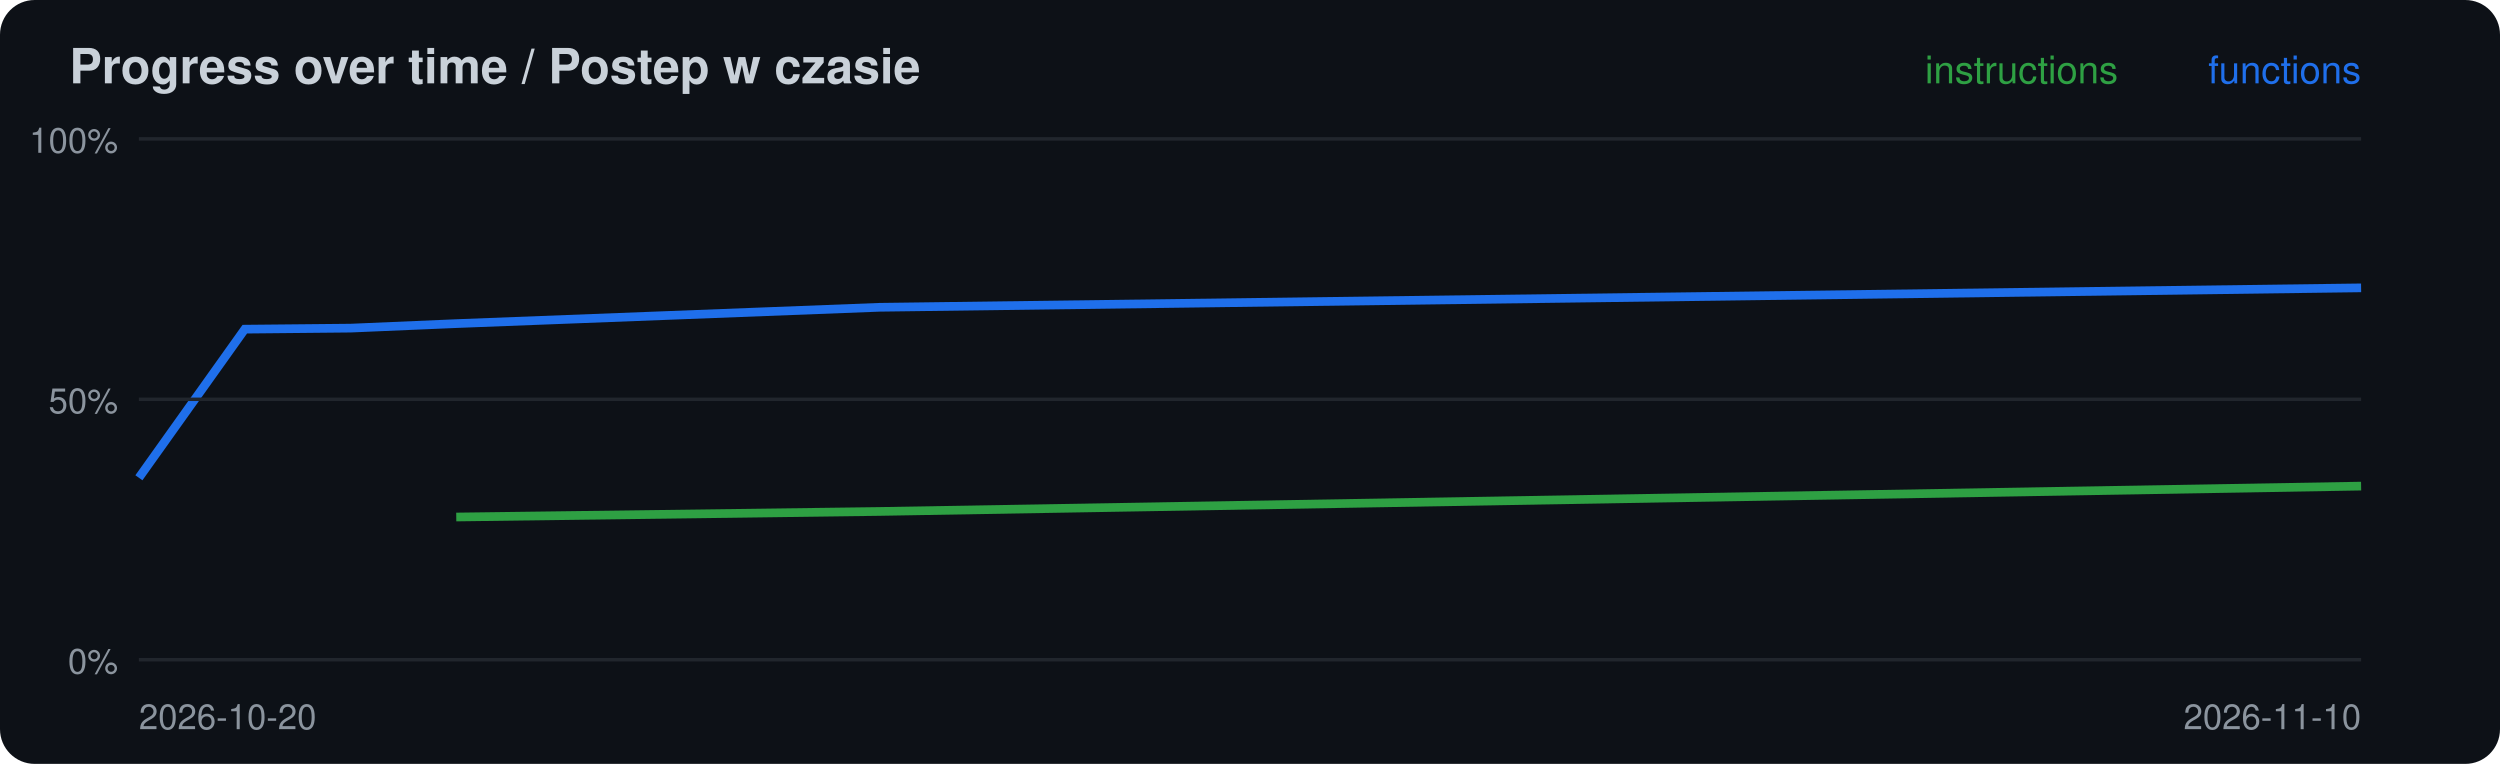
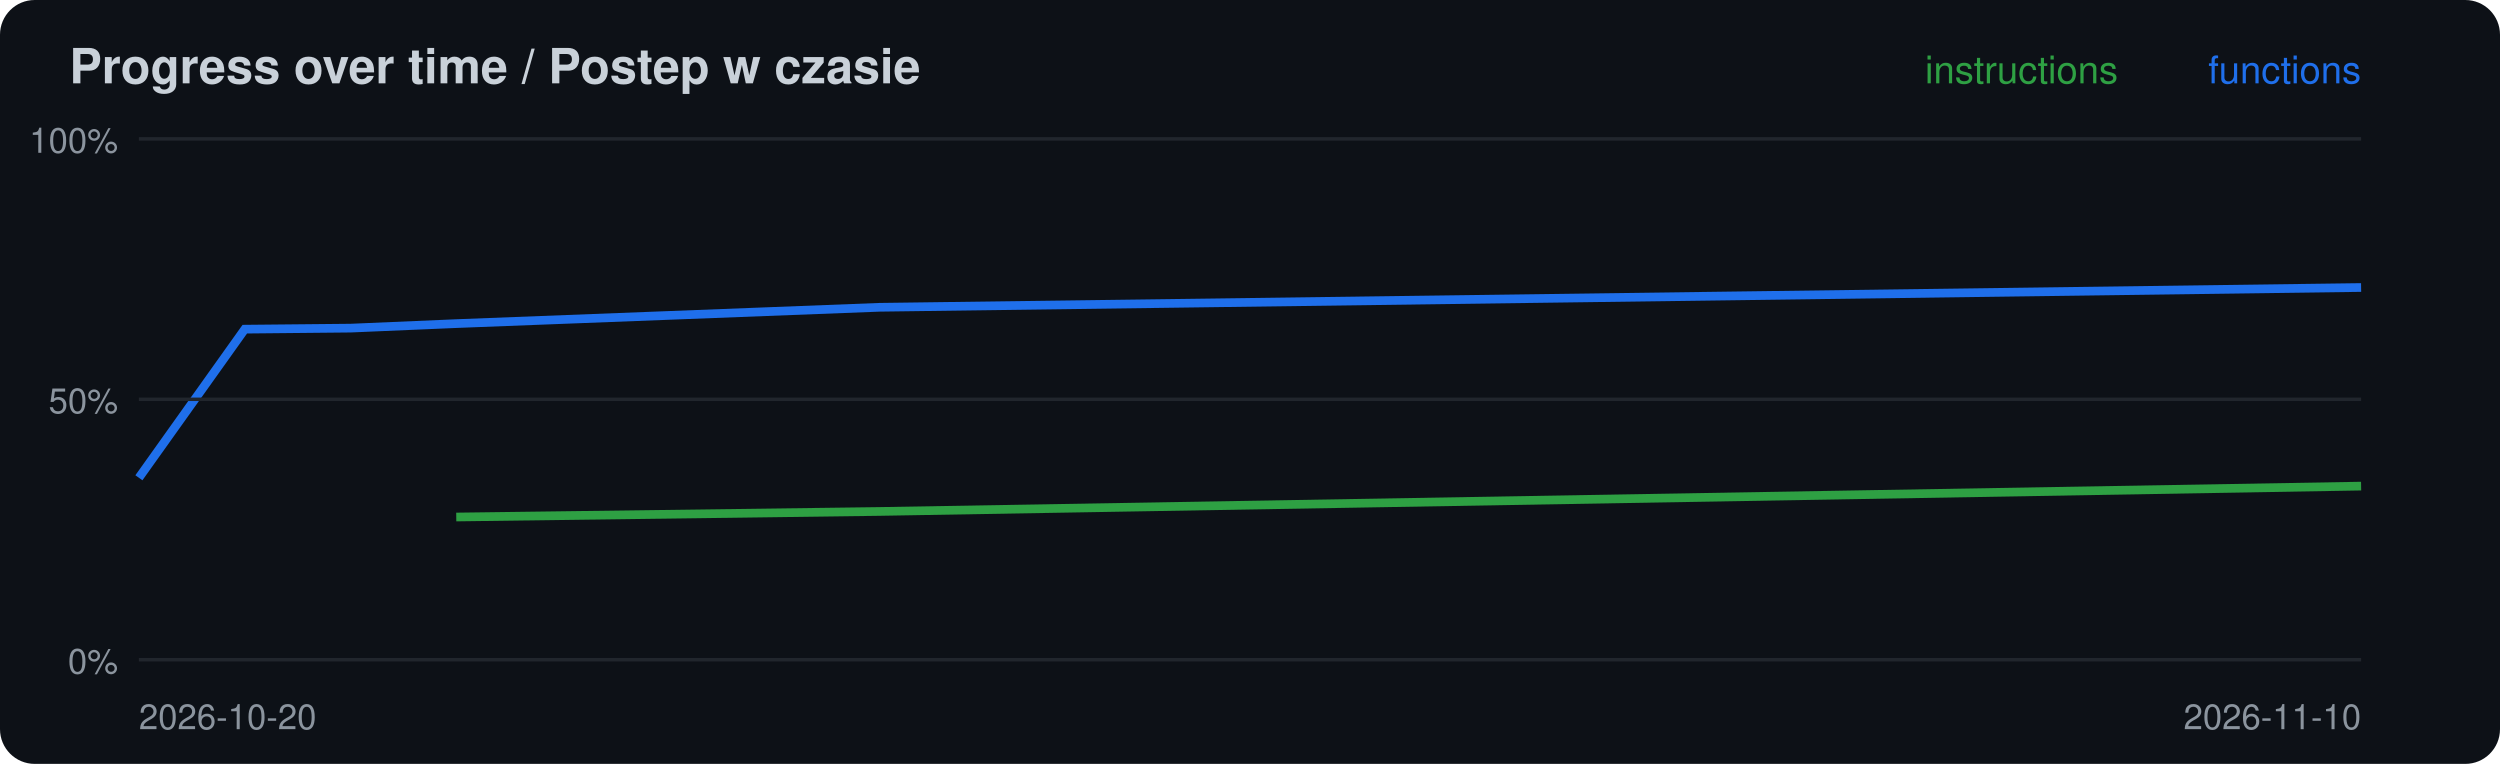
<svg xmlns="http://www.w3.org/2000/svg" width="720" height="220" viewBox="0 0 720 220">
  <rect width="720" height="220" rx="10" fill="#0d1117" />
  <text x="20" y="24" font-family="-apple-system,Segoe UI,Helvetica,Arial,sans-serif" font-size="14" font-weight="600" fill="#c9d1d9">Progress over time / Postep w czasie</text>
  <polyline points="131.4,148.9 253.3,147.3 680.0,140.0" fill="none" stroke="#2ea043" stroke-width="2.5" />
-   <polyline points="40.0,137.6 70.5,94.8 101.0,94.5 131.4,93.2 253.3,88.5 680.0,82.9" fill="none" stroke="#1f6feb" stroke-width="2.5" />
+   <polyline points="40.0,137.6 70.5,94.8 101.0,94.5 131.4,93.2 253.3,88.5 680.0,82.8" fill="none" stroke="#1f6feb" stroke-width="2.5" />
  <line x1="40" x2="680" y1="190.0" y2="190.0" stroke="#21262d" />
  <text x="34" y="194.0" font-family="-apple-system,Segoe UI,Helvetica,Arial,sans-serif" font-size="10" fill="#8b949e" text-anchor="end">0%</text>
  <line x1="40" x2="680" y1="115.0" y2="115.0" stroke="#21262d" />
  <text x="34" y="119.0" font-family="-apple-system,Segoe UI,Helvetica,Arial,sans-serif" font-size="10" fill="#8b949e" text-anchor="end">50%</text>
  <line x1="40" x2="680" y1="40.0" y2="40.0" stroke="#21262d" />
  <text x="34" y="44.0" font-family="-apple-system,Segoe UI,Helvetica,Arial,sans-serif" font-size="10" fill="#8b949e" text-anchor="end">100%</text>
  <text x="40" y="210" font-family="-apple-system,Segoe UI,Helvetica,Arial,sans-serif" font-size="10" fill="#8b949e">2026-10-20</text>
  <text x="680" y="24" font-family="-apple-system,Segoe UI,Helvetica,Arial,sans-serif" font-size="11" fill="#1f6feb" text-anchor="end">functions</text>
  <text x="610" y="24" font-family="-apple-system,Segoe UI,Helvetica,Arial,sans-serif" font-size="11" fill="#2ea043" text-anchor="end">instructions</text>
  <text x="680" y="210" font-family="-apple-system,Segoe UI,Helvetica,Arial,sans-serif" font-size="10" fill="#8b949e" text-anchor="end">2026-11-10</text>
</svg>
